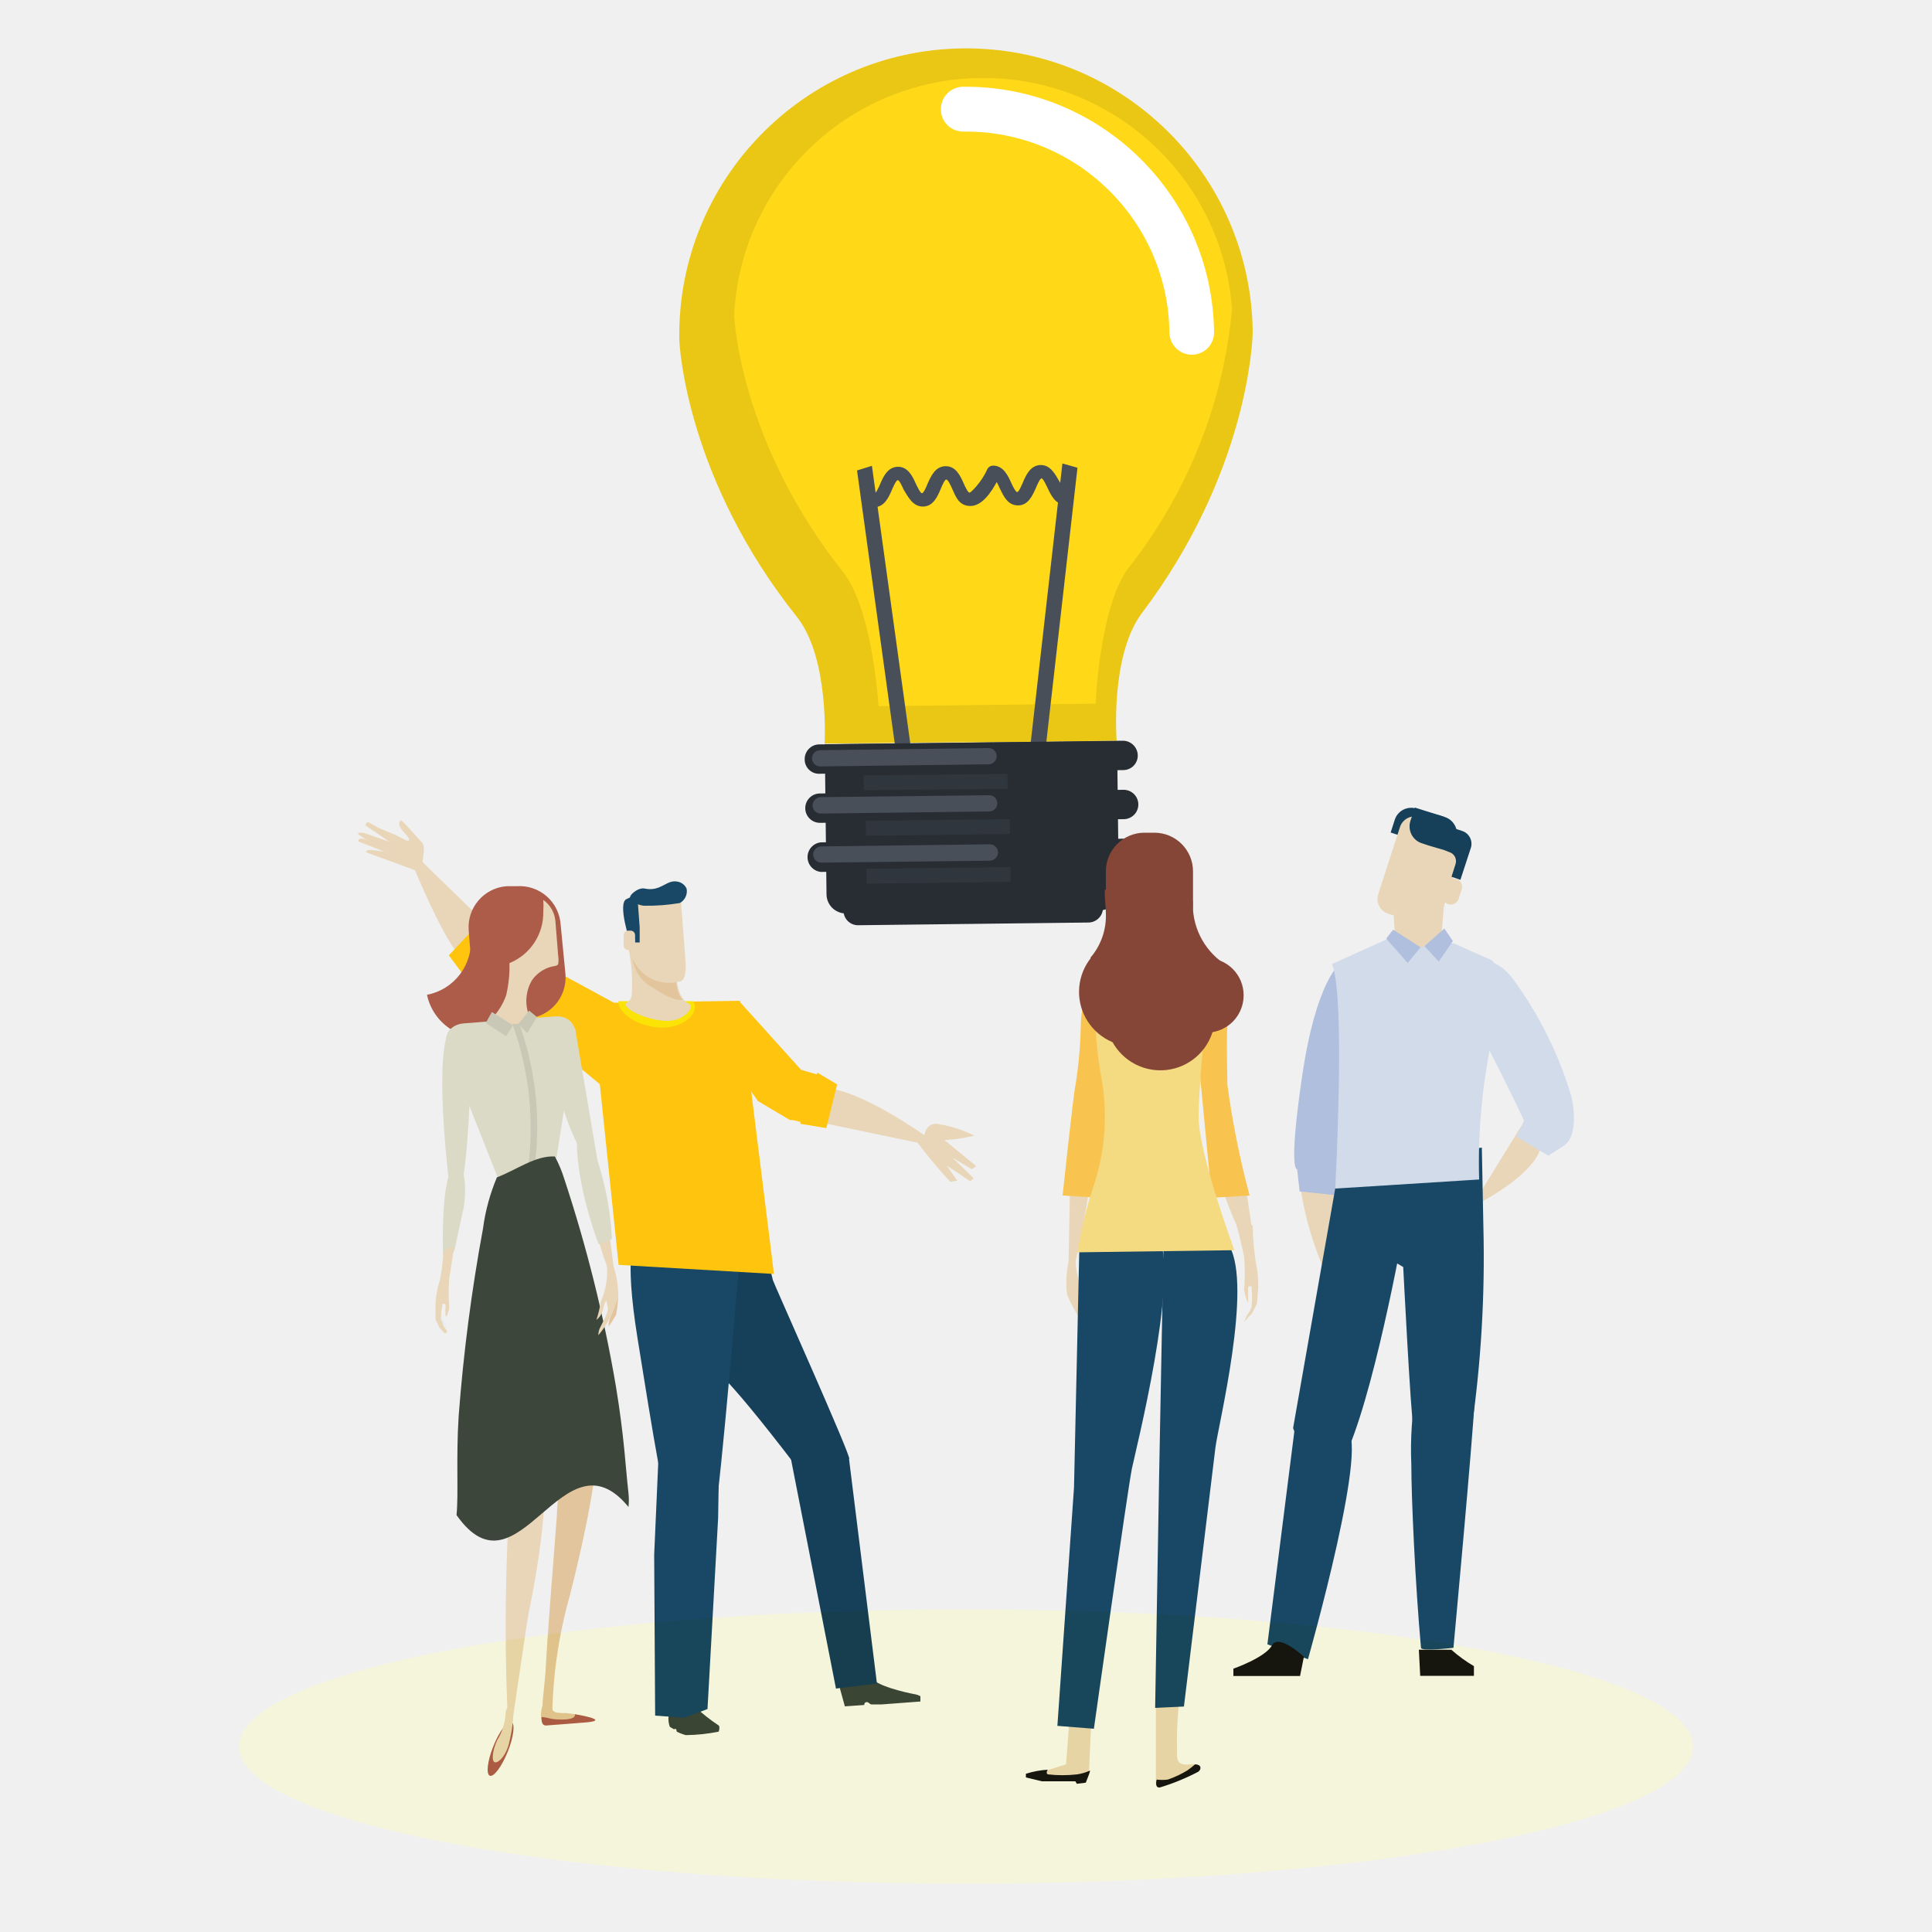
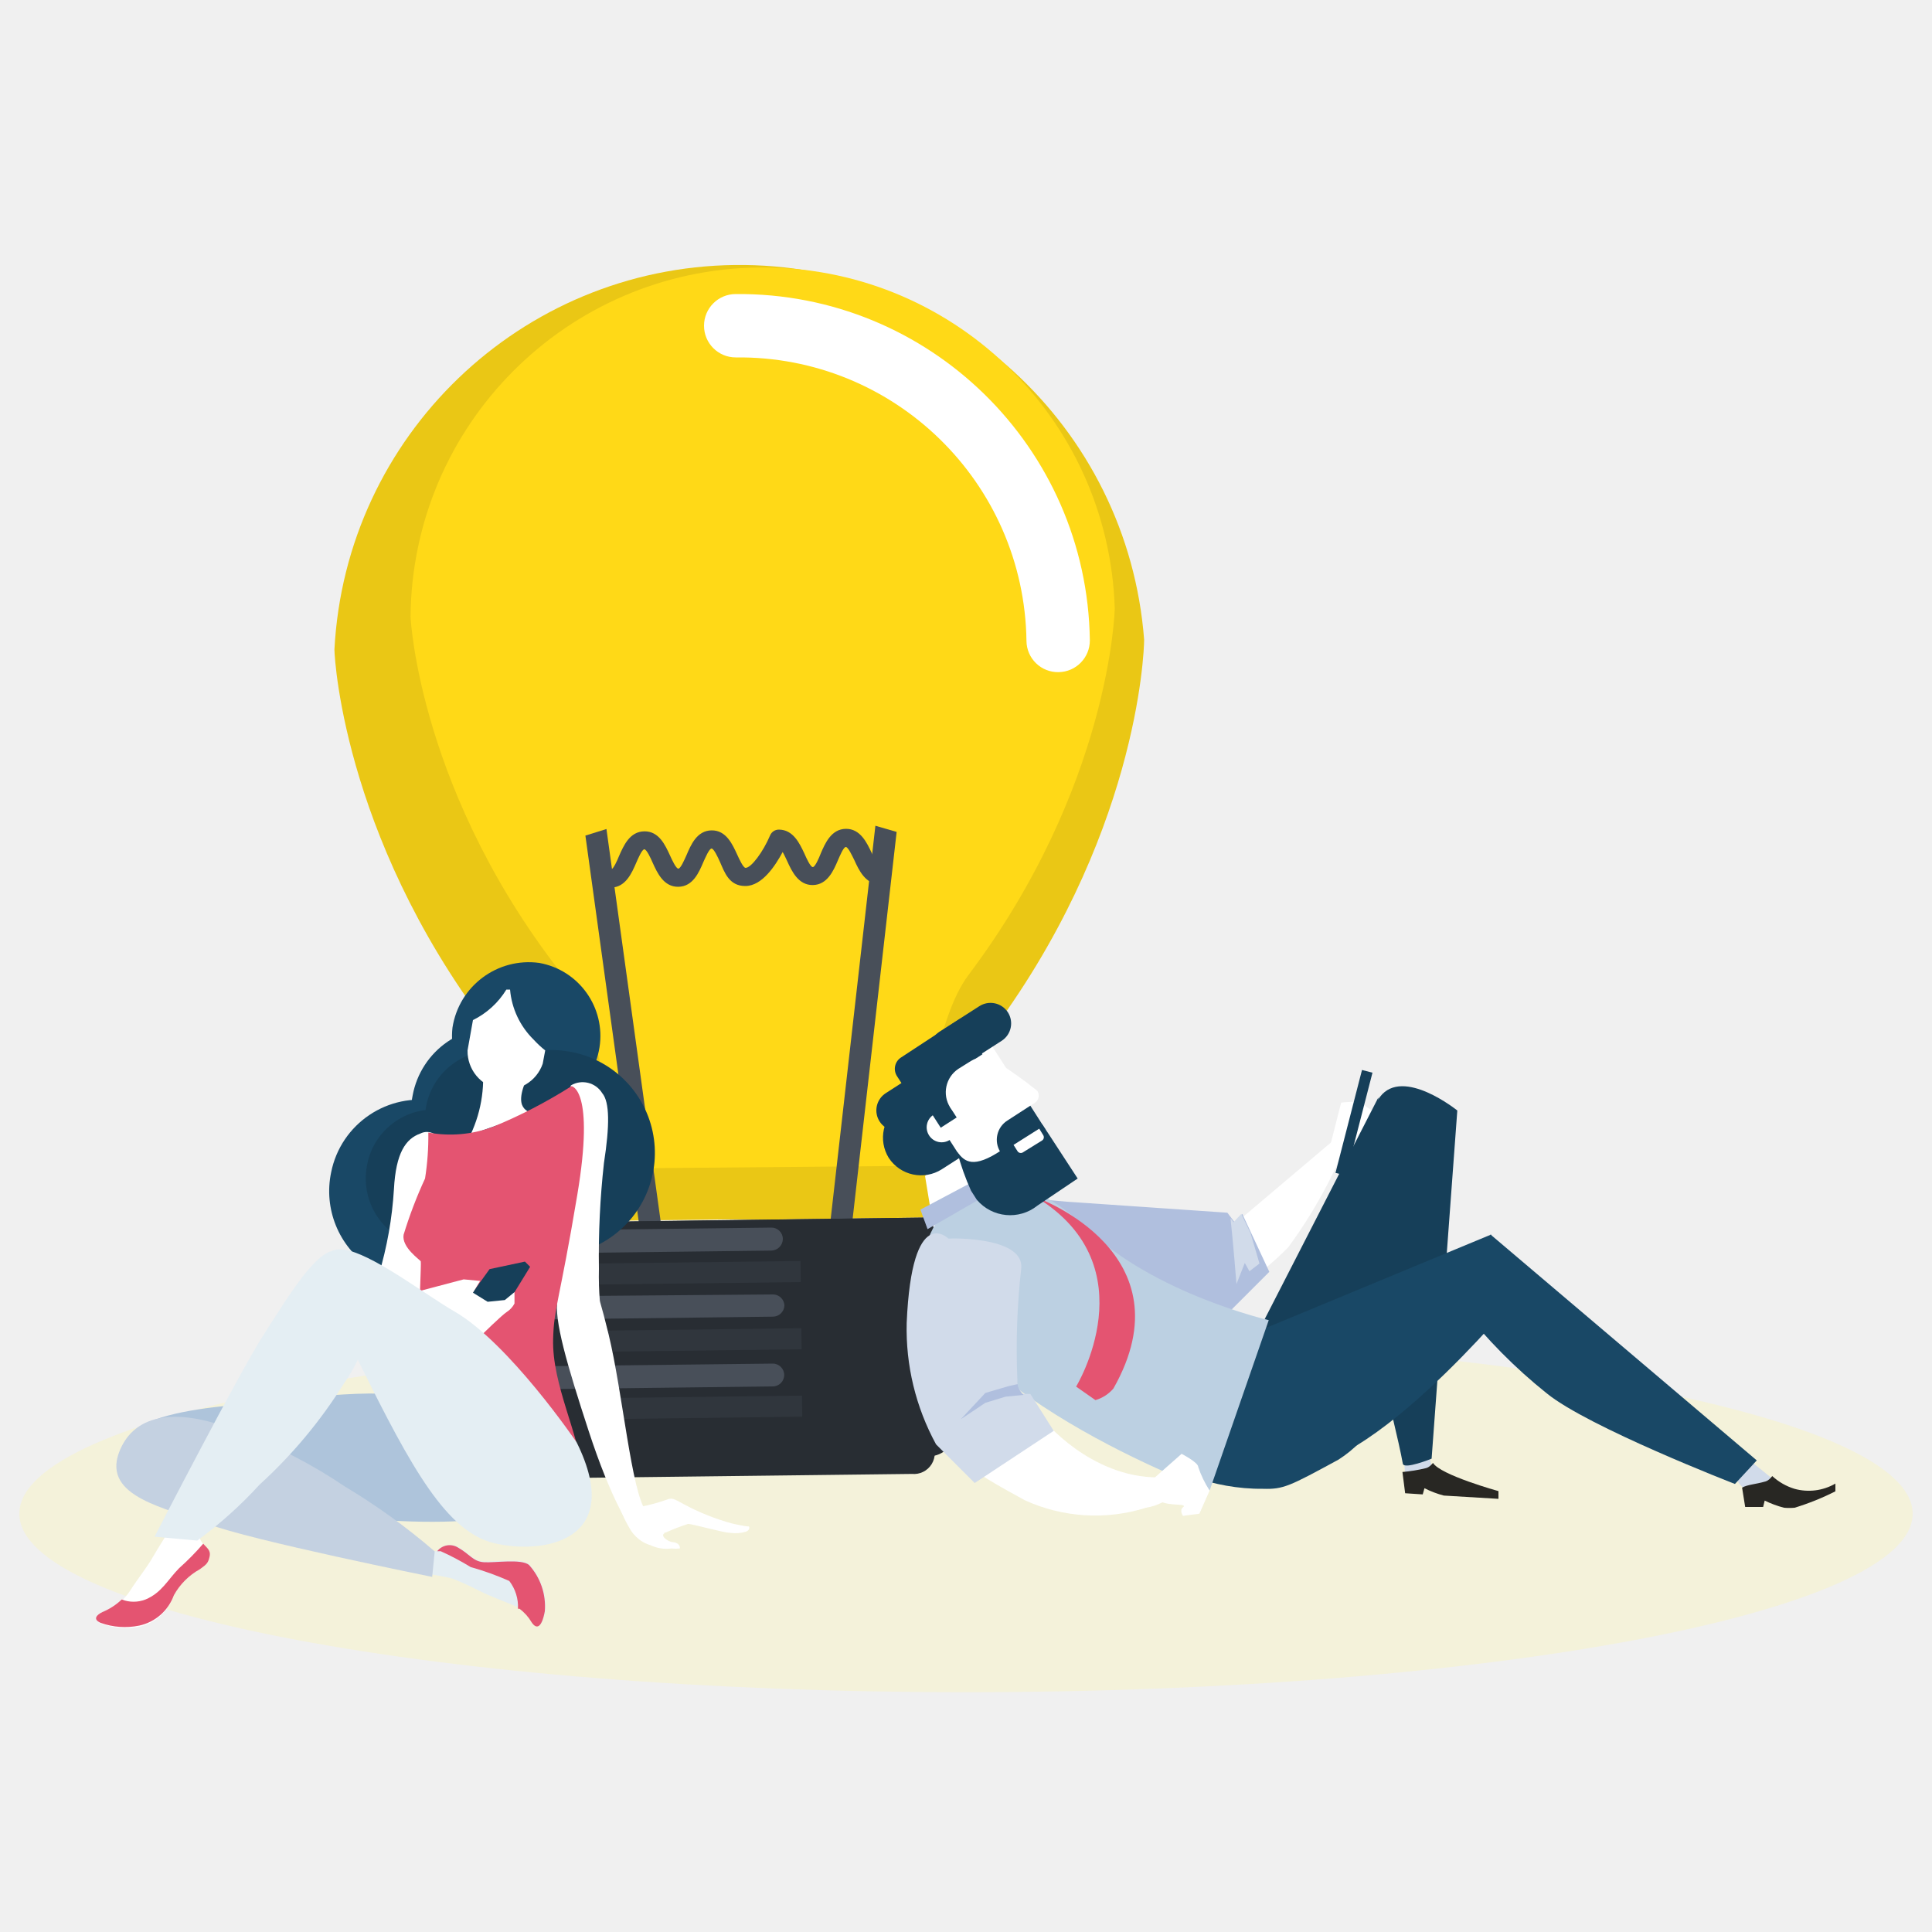
<svg xmlns="http://www.w3.org/2000/svg" viewBox="0 0 100 100">
  <g style="isolation:isolate">
-     <rect width="100" height="100" style="fill:none" />
-     <path d="M44.41,47.89l11.92-.14a.76.76,0,1,0,0-1.52l-11.92.14a.77.77,0,0,0-.75.77.75.75,0,0,0,.77.75Z" style="fill:#282d33" />
-     <path d="M35.16,17.53a14.84,14.84,0,1,1,29.68-.37c0,.49-.26,7.35-5.77,14.62-1.61,2.2-1.28,6.56-1.27,6.56l-6.49.08-2.11,0-6.52.07s.26-4.37-1.4-6.52C35.59,24.86,35.16,18,35.16,17.53Z" style="fill:#eac715" />
-     <path d="M45.47,36.55c-.12-1.86-.62-5.38-1.8-6.9C38.27,22.86,38,16.39,38,16.32A12.91,12.91,0,0,1,63.77,16a25.39,25.39,0,0,1-5.38,13.42c-1.16,1.57-1.59,5.1-1.68,7Z" style="fill:#ffd917" />
-     <path d="M61.7,18.36a1.16,1.16,0,0,1-1.17-1.15A10.54,10.54,0,0,0,49.87,6.81,1.15,1.15,0,0,1,48.7,5.67a1.16,1.16,0,0,1,1.14-1.18,12.87,12.87,0,0,1,13,12.7A1.15,1.15,0,0,1,61.7,18.36Z" style="fill:#fff" />
-     <polygon points="46.47 39.63 44.36 24.35 45.13 24.11 47.24 39.38 46.47 39.63" style="fill:#484f59" />
-     <polygon points="54.03 39.53 55.77 24.21 54.99 23.99 53.25 39.31 54.03 39.53" style="fill:#484f59" />
-     <path d="M55.16,26.13c-.53,0-.77-.51-.94-.88-.08-.16-.23-.49-.31-.49s-.23.34-.29.49c-.17.38-.39.91-.93.91s-.76-.51-.94-.88a3.29,3.29,0,0,0-.16-.33c-.27.5-.75,1.24-1.36,1.24s-.77-.51-.94-.88c-.07-.16-.22-.49-.31-.49s-.22.33-.29.49c-.16.38-.39.91-.92.91s-.77-.51-1-.88c-.07-.16-.22-.49-.3-.49s-.23.33-.3.49c-.16.38-.39.91-.92.91v-.69c.08,0,.23-.33.3-.49.16-.38.39-.9.92-.91s.77.51.94.89c.08.16.23.48.31.48s.23-.33.29-.49c.17-.38.39-.9.93-.91s.77.51.94.89c.07.16.22.48.3.48s.64-.57.91-1.19a.34.34,0,0,1,.31-.21c.53,0,.77.51.94.89.07.16.23.48.31.48s.22-.33.29-.49c.16-.38.39-.9.92-.91s.77.51,1,.89c.07.16.22.48.3.48Z" style="fill:#484f59" />
-     <path d="M57.82,38.36l.09,7.76a1,1,0,0,1-.95,1l-13.18.16a1,1,0,0,1-1-1l-.09-7.76Z" style="fill:#282d33" />
-     <path d="M58.14,39.86l-15.73.19a.74.74,0,0,1-.76-.75.76.76,0,0,1,.74-.77l15.73-.19a.77.77,0,0,1,.77.75A.75.75,0,0,1,58.14,39.86Z" style="fill:#282d33" />
-     <path d="M51.18,39.56l-8.72.11a.42.42,0,0,1-.43-.42.42.42,0,0,1,.42-.42l8.72-.11a.42.42,0,1,1,0,.84Z" style="fill:#484f59" />
-     <path d="M58.17,42.4l-15.73.19a.76.76,0,0,1,0-1.52l15.72-.19a.76.76,0,1,1,0,1.52Z" style="fill:#282d33" />
-     <path d="M58.2,44.94l-15.72.19a.77.77,0,0,1,0-1.53l15.72-.19a.77.77,0,0,1,.77.76A.76.76,0,0,1,58.2,44.94Z" style="fill:#282d33" />
-     <path d="M51.21,42l-8.72.11a.42.42,0,0,1-.43-.42.43.43,0,0,1,.42-.43l8.72-.1a.42.42,0,1,1,0,.84Z" style="fill:#484f59" />
-     <path d="M51.24,44.55l-8.72.1a.42.42,0,0,1-.43-.41.42.42,0,0,1,.42-.43l8.72-.11a.43.43,0,0,1,.43.42A.44.44,0,0,1,51.24,44.55Z" style="fill:#484f59" />
-     <rect x="44.79" y="39.98" width="7.45" height="0.77" transform="matrix(1, -0.01, 0.01, 1, -0.49, 0.6)" style="fill:#30363d" />
-     <rect x="44.82" y="42.45" width="7.45" height="0.77" transform="translate(-0.52 0.59) rotate(-0.7)" style="fill:#30363d" />
-     <rect x="44.85" y="44.92" width="7.45" height="0.77" transform="translate(-0.55 0.6) rotate(-0.7)" style="fill:#30363d" />
-     <path d="M37.2,89.31c.08.08,0,.32,0,.32a9.09,9.09,0,0,1-1.7.18,2.42,2.42,0,0,1-.47-.18S35,89.52,35,89.5s-.08,0-.13,0l-.2-.12a1.23,1.23,0,0,1,0-.83s1.07-.45,1.29-.22A9.19,9.19,0,0,0,37.2,89.31Z" style="fill:#3c463b" />
-     <path d="M43.47,87.38l.26.94,1-.07s0-.14.12-.15.17.13.27.12l.52,0,2-.15s0-.21,0-.27a.78.78,0,0,0-.31-.11c-.51-.1-2-.43-2.28-.9S43.47,87.38,43.47,87.38Z" style="fill:#3c463b" />
-     <path d="M42,58l6.75,1.41s-4.05-3.11-6.26-3.12S42,58,42,58Z" style="fill:#e9d6b8" />
-     <path d="M47.84,58.86s0-.65.59-.7a6.53,6.53,0,0,1,2,.62s-.31.08-.75.15-1,.09-1,.09Z" style="fill:#e9d6b8" />
-     <path d="M47.31,58.9a24.52,24.52,0,0,0,1.88,2.27l.36-.06L49,60.33l1.22.81.18-.15L49.3,59.92l1,.6.23-.16-1.86-1.53Z" style="fill:#e9d6b8" />
-     <polygon points="38.27 51.83 41.46 55.37 42.27 55.61 42.31 55.52 43.33 56.13 42.77 58.39 41.43 58.17 41.43 58.07 41.07 57.98 40.88 57.97 39.23 56.99 38.31 55.68 38.27 51.83" style="fill:#ffc40e" />
-     <path d="M36.8,70.79s.29-.3,4.5,5.22c2.25,2.95,2.45-.56,2.65-.5S40,66.32,40,66.25s-.55-2.06-.55-2.06l-2.36,0Z" style="fill:#163f59" />
-     <path d="M38.38,63.94S37.27,77.49,37,78.28s-1.37,2.27-1.91,1.54S33.72,73.75,33,69.28s-.14-5.08-.14-5.08Z" style="fill:#194866" />
-     <polygon points="30.61 51.92 38.3 51.8 40.06 65.94 32.02 65.47 30.61 51.92" style="fill:#ffc40e" />
-     <path d="M25.51,48.16l-4.57-4.44s1.93,5,3.07,6S25.51,48.16,25.51,48.16Z" style="fill:#e9d6b8" />
-     <polygon points="32.38 52.23 28.37 50.05 26.58 48.05 25.35 47.19 23.23 49.45 24.34 50.93 24.76 50.52 25.32 49.96 24.73 50.95 26.01 52.51 27.26 52.98 31.51 56.5 32.38 52.23" style="fill:#ffc40e" />
-     <path d="M21.81,44.87s.24-1,.06-1.22-.9-1-.9-1l-.2-.19s-.33.11.16.64.1.4.1.4l-.62-.31-.8-.33-.34-.19s-.18-.12-.25-.11-.11.16-.11.16l1.25.85-1.36-.47s-.19,0-.24,0,0,.1,0,.1l1.41.89L19.25,44s-.18,0-.23,0l-.08.11,2.72,1Z" style="fill:#e9d6b8" />
-     <polygon points="37.17 78.58 36.62 88.46 35.42 88.91 33.91 88.8 33.86 80.48 34.09 75.27 37.25 73.71 37.17 78.58" style="fill:#194866" />
-     <polygon points="43.94 75.47 45.39 87.14 43.27 87.4 40.94 75.52 43.94 75.47" style="fill:#163f59" />
-     <path d="M20,43.75l-1-.28a.72.72,0,0,0-.34-.06.12.12,0,0,0-.12.14l1.43.56Z" style="fill:#e9d6b8" />
-     <path d="M33.87,53.16c1.06.16,2-.36,2.09-.95a.59.59,0,0,0-.07-.39l-3.88,0C32,52.43,32.84,53,33.87,53.16Z" style="fill:#fbe305" />
-     <path d="M35,49.86s-.13,1.72.63,2.07c.37.17-.18.8-.82.89-.87.13-2.32-.43-2.42-.81,0-.18.16-.08.3-.42A8.72,8.72,0,0,0,32.51,49C32.48,48.74,34.88,49.11,35,49.86Z" style="fill:#e9d6b8" />
-     <path d="M35.32,51.74c-.46-.49-.37-1.88-.37-1.88-.06-.62-1.72-1-2.26-1,0,.4.06.79.11,1.05a2,2,0,0,0,1.08,1.26C34.22,51.43,35,51.85,35.32,51.74Z" style="fill:#e2c59c" />
-     <path d="M35.23,46.44l.26,3.4s.06.8-.23.94a2.08,2.08,0,0,1-1.5-.1,2,2,0,0,1-1.08-1.26c-.13-.73-.19-2.47-.19-2.47s.21-.6,1.31-.34S35.23,46.44,35.23,46.44Z" style="fill:#e9d6b8" />
-     <path d="M35.05,45.63a.63.63,0,0,1,.49.37.7.7,0,0,1-.35.74,10,10,0,0,1-1.86.14,1.08,1.08,0,0,1-.71-.36c-.11-.17.41-.6.74-.53C34.21,46.17,34.49,45.52,35.05,45.63Z" style="fill:#194866" />
-     <path d="M33,46.51,33.11,48l0,.78h-.18l-.31,0s-.67-2-.2-2.24S33,46.4,33,46.51Z" style="fill:#194866" />
-     <path d="M32.88,48.92a.24.24,0,0,1-.22.25h-.13a.23.23,0,0,1-.25-.21l0-.54a.23.23,0,0,1,.21-.25h.14a.23.23,0,0,1,.24.21Z" style="fill:#e9d6b8" />
-     <path d="M22.81,67.1l-.23.06v.07l.05.77.2.42.26.29s.06,0,.07,0-.06-.14-.06-.14a.9.9,0,0,1-.13-.19.77.77,0,0,1-.07-.2L22.84,68a3.27,3.27,0,0,1,.05-.57Z" style="fill:#e4eef3" />
-     <path d="M30.6,73.4c-.22-.11-.86.72-1.1,1.43a12.17,12.17,0,0,0-.68,3.67c-.18,2.38-.49,6.18-.57,7.79-.07,1.46-.51,3.2.33,2.9a24.3,24.3,0,0,1,.92-6.63C30.89,77.08,31.26,73.74,30.6,73.4Z" style="fill:#e2c59c" />
-     <path d="M26.58,75q.08-.58.15-1.14c.23-.56.44-.86.62-.83.69.11,1.54,3.11,0,10.53-.08.37-1,6.8-1,6.65A103.55,103.55,0,0,1,26.58,75Z" style="fill:#e9d6b8" />
-     <path d="M26.28,90.67c-.31.77-.73,1.33-.93,1.24s-.12-.77.19-1.54.73-1.32.93-1.24S26.59,89.9,26.28,90.67Z" style="fill:#ad5c49" />
-     <path d="M26.35,90.22c-.14.6-.5,1-.71,1s-.17-.58.09-1.14a2.94,2.94,0,0,0,.44-1.39C26.16,88.19,26.89,88,26.35,90.22Z" style="fill:#e9d6b8" />
-     <path d="M29.27,50.44a2.13,2.13,0,0,1-2,2.28l-.61-1c-1.17.09-2.25-1.6-2.34-2.77l-.06-.79a2.13,2.13,0,0,1,1.95-2.29l.53,0a2.13,2.13,0,0,1,2.28,2Z" style="fill:#ad5c49" />
-     <path d="M24.64,48.14l-.34,0c0,.14.05.28.07.42a2.8,2.8,0,0,1-2.27,2.93,2.82,2.82,0,1,0,2.54-3.4Z" style="fill:#ad5c49" />
-     <path d="M28.12,46.58a4,4,0,0,1,0,.6,2.81,2.81,0,0,1-1.75,2.67,6.47,6.47,0,0,1-.17,1.66,3.31,3.31,0,0,1-.71,1.17c-.08,1,3.26,2.11,3.17,2a9.49,9.49,0,0,1-1.31-2.21,2.1,2.1,0,0,1,.19-1.74A1.75,1.75,0,0,1,28.72,50a.26.26,0,0,0,.17-.09,1.38,1.38,0,0,0,0-.45l-.14-1.75A1.5,1.5,0,0,0,28.12,46.58Z" style="fill:#e9d6b8" />
-     <path d="M28.7,60.57c-.29.91-2.46,1.35-2.89.5l-2.55-6.44c-.43-.85-.09-1.59.74-1.66l1.81-.14.84.35.67-.47,1.4-.1c.84-.07,1.28.62,1,1.52Z" style="fill:#dbdac6" />
-     <path d="M26.43,63c-.6,0-.58.29-.92,1.18a12.72,12.72,0,0,0-.36,6.87A20.77,20.77,0,0,0,28,78.34a20.32,20.32,0,0,0,.65-5.21C28.83,67.07,28.28,63.16,26.43,63Z" style="fill:#e9d6b8" />
-     <path d="M23.67,60.14s-.47,0-.67,2a23.87,23.87,0,0,0-.07,2.67c0,1.13.59-.09.59-.09L24,62.5S24.3,60.73,23.67,60.14Z" style="fill:#dbdac6" />
-     <path d="M23.18,53.46c-.72,1.85.13,8.31.13,8.31s.8,2.37,1.06-6.45C24.44,52.79,23.35,53,23.18,53.46Z" style="fill:#dbdac6" />
-     <path d="M29.77,53.24,31,60.5S29.75,60.42,28.5,55C28,52.71,29.32,53,29.77,53.24Z" style="fill:#dbdac6" />
-     <path d="M23,69l-.26-.29-.2-.42,0-.77a5,5,0,0,1,.18-1.11c.13-.3.22-1.52.27-1.67s.5-.17.5-.17-.15,1.11-.24,1.62a10.69,10.69,0,0,0,0,1.47c0,.15-.07.29-.1.4s-.09.12-.09,0a3.75,3.75,0,0,1,0-.48c0-.15-.15-.09-.15-.09a3.87,3.87,0,0,0-.09.77l.06.15a1.5,1.5,0,0,0,.07.2.9.9,0,0,0,.13.19s.07.09.06.14S23.07,69,23,69Z" style="fill:#e9d6b8" />
-     <polygon points="26.56 53.07 26.19 53.63 25.14 52.95 25.46 52.38 26.56 53.07" style="fill:#c9c8b6" />
-     <polygon points="27.39 52.31 26.83 53 27.29 53.48 27.79 52.64 27.39 52.31" style="fill:#c9c8b6" />
-     <path d="M27.27,60.88l.35-.13A15.73,15.73,0,0,0,26.88,53c-.12,0-.25,0-.36,0A15.77,15.77,0,0,1,27.27,60.88Z" style="fill:#c9c8b6" />
-     <path d="M32.53,78a3.32,3.32,0,0,0,0-.71c-.16-1.41-.21-2.85-.65-5.53A73.28,73.28,0,0,0,29.2,61a6.21,6.21,0,0,0-.48-1.14c-1-.06-2,.7-3,1.08A10.29,10.29,0,0,0,25,63.59a90.78,90.78,0,0,0-1.26,9.71c-.14,2.2,0,4-.11,5.12C26.85,83,29.13,73.85,32.53,78Z" style="fill:#3c463b" />
-     <path d="M32,67.05a7.06,7.06,0,0,1-.11,1c-.05.11-.39.62-.39.62a1.22,1.22,0,0,1,.11-.54A8.57,8.57,0,0,0,32,67.05Z" style="fill:#e2c59c" />
-     <path d="M30.13,59s-.43.1.07,2.42A47.73,47.73,0,0,0,31.94,67l-.69-5.44S30.9,59.51,30.13,59Z" style="fill:#e9d6b8" />
-     <path d="M31.39,65.23a4,4,0,0,1-.29,2.14,6.51,6.51,0,0,1-.23.95c.39-.32.34-.68.44-.89s.05-.14.15.25c.05.22-.23.68-.38,1a.86.86,0,0,0-.11.43,4.4,4.4,0,0,0,.53-.77A5.12,5.12,0,0,0,32,67.1a4.84,4.84,0,0,0-.23-1.51C31.58,65,31.25,64.43,31.39,65.23Z" style="fill:#e9d6b8" />
-     <path d="M31.67,64.12a15.23,15.23,0,0,0-1-4.76c-.18-.56-.37-1.09-.58-1.59-.45.85-.24,3.18.6,5.78.09.29.19.57.29.85C31.2,64.32,31.5,64.22,31.67,64.12Z" style="fill:#dbdac6" />
-     <path d="M30.06,88.8a3.92,3.92,0,0,0-.75-.13c-.32,0-.56,0-.68-.12s-.14-.67-.23-.64c-.44.14-.51,1.2-.24,1.31A7.94,7.94,0,0,0,30,89C30.13,89,30.1,88.77,30.06,88.8Z" style="fill:#e2c59c" />
-     <path d="M29.75,88.73c.11.35-1,.29-1.27.22a2.72,2.72,0,0,0-.45-.08h0v0c0,.2,0,.46.26.44l1.94-.15C31.78,89.05,29.74,88.72,29.75,88.73Z" style="fill:#ad5c49" />
-     <path d="M69.33,61.29l-.4,5.26a16.62,16.62,0,0,1-1.57-4.79C67.2,59.78,69.37,61.21,69.33,61.29Z" style="fill:#e9d6b8" />
-     <path d="M72.2,48.33c0,.6.37,1.12.71,1.15h1c.34,0,.66-.55.71-1.15l.24-3a2.83,2.83,0,0,0-.7-2.13,1.25,1.25,0,0,0-1.47,0,2.83,2.83,0,0,0-.7,2.13Z" style="fill:#e9d6b8" />
-     <path d="M78.73,58.3l-2.58,4.19s3.84-1.84,3.64-3.56S78.73,58.3,78.73,58.3Z" style="fill:#e9d6b8" />
-     <path d="M69.4,49.84s-1.26.82-2,5.85-.26,4.83-.26,4.83l.13,1.15,1.85.19,1.06-4.33Z" style="fill:#b0bfde" />
-     <path d="M76.29,86.24v.5H73.51l-.07-1.35,1.68,0A7.53,7.53,0,0,0,76.29,86.24Z" style="fill:#161711" />
-     <path d="M72.76,63.06s-1.44,8.24-2.94,11.86c-1.34,3.21-2.89-1-2.89-1l2.43-13.82,4-.31S73.64,59.92,72.76,63.06Z" style="fill:#194866" />
-     <path d="M72.42,59.85l-.49,5.32.7.41s.4,7.89.53,8.29c.75,2.29,2.69.92,3,.15a62.68,62.68,0,0,0,.62-10.51l-.08-4.11Z" style="fill:#194866" />
-     <path d="M73.33,71.75a18.27,18.27,0,0,0-.28,4.07c0,1.68.2,6.15.5,9.47,0,.2,1.68,0,1.68,0s1-10.79,1.1-12.87A1.76,1.76,0,0,0,73.33,71.75Z" style="fill:#194866" />
-     <path d="M68.94,49.9l2.92-1.32,1.5.45,1.87-.21,2,.89s.93.89.06,3.75a30.68,30.68,0,0,0-.73,7.59l-7.45.47S69.66,51.49,68.94,49.9Z" style="fill:#d1dbea" />
-     <path d="M76,49.84s1.13-.64,2.26.76a19.86,19.86,0,0,1,3,5.91c.2.58.46,2.29-.33,2.8l-.79.51-1.66-1,.26-.5.14-.32s-.93-2-1.92-3.88A10.32,10.32,0,0,1,76,49.84Z" style="fill:#d1dbea" />
-     <polygon points="73.73 48.97 74.47 49.77 75.2 48.71 74.76 48.06 73.73 48.97" style="fill:#b0bfde" />
-     <polygon points="72.11 48.12 73.53 49.03 72.86 49.84 71.75 48.58 72.11 48.12" style="fill:#b0bfde" />
-     <path d="M67.6,73.77a8.64,8.64,0,0,0,2,.2c1.47.06-1.9,11.91-1.9,11.91l-2.1-.77,1.51-11.93Z" style="fill:#194866" />
-     <path d="M67.49,85.75l-.2,1H63.84v-.38s1.66-.58,2-1.21S67.49,85.75,67.49,85.75Z" style="fill:#161711" />
-     <path d="M74.52,42.93l.22-.65-.27-.09L73.75,42l-.42-.14a.89.89,0,0,0-1.14.58l-.21.65.27.09.71.23.43.14A.9.9,0,0,0,74.52,42.93Z" style="fill:#163f59" />
-     <rect x="70.9" y="43.36" width="5.25" height="3.43" rx="0.8" ry="0.8" transform="translate(7.99 101.13) rotate(-72.05)" style="fill:#e9d6b8" />
-     <path d="M74.79,42.29a.91.91,0,0,1,.59.62l.3.1a.7.7,0,0,1,.45.88l-.54,1.65-.46-.16.21-.66A.49.49,0,0,0,75,44.1L74.75,44,74,43.78l-.43-.14A.92.92,0,0,1,73,42.5l.23-.7Z" style="fill:#163f59" />
-     <path d="M74.84,45.76a.43.43,0,0,1,.54-.27h0a.43.43,0,0,1,.28.54l-.16.49a.43.43,0,0,1-.54.28h0a.44.44,0,0,1-.3-.37" style="fill:#e9d6b8" />
-     <path d="M56.29,58.09s.47.07.21,2.6a51.81,51.81,0,0,1-1.22,6.21L55.39,61S55.53,58.74,56.29,58.09Z" style="fill:#e9d6b8" />
-     <path d="M55.66,64.92a4.46,4.46,0,0,0,.55,2.26,9,9,0,0,0,.36,1c-.45-.31-.44-.7-.58-.9s-.06-.15-.12.27c0,.25.32.71.52,1a1.16,1.16,0,0,1,.17.45,4.9,4.9,0,0,1-.67-.76A6.74,6.74,0,0,1,55.23,67a5.07,5.07,0,0,1,.07-1.65C55.43,64.7,55.72,64.05,55.66,64.92Z" style="fill:#e9d6b8" />
-     <polygon points="56.51 88.52 56.36 91.84 54.27 92.01 53.34 91.9 55.18 91.32 55.39 88.55 56.51 88.52" style="fill:#e9d6b8" />
-     <path d="M56.2,92.27l-.46.06-.08-.13-1.73,0L53.1,92s0-.15,0-.19a4.58,4.58,0,0,1,1.13-.21s-.12.17,0,.24a6.61,6.61,0,0,0,1.53,0c.49-.08.65-.22.66-.18S56.2,92.27,56.2,92.27Z" style="fill:#161711" />
-     <path d="M55.87,64.41,55.59,77l-.86,12.33,1.89.15S58.38,77,58.59,76,61,66.26,60,64.06,55.87,64.41,55.87,64.41Z" style="fill:#194866" />
-     <path d="M63.25,57.42c1,1.27,1.58,6.49,1.58,6.49s-.34,2-2.28-4.71C62,57.19,63,57.11,63.25,57.42Z" style="fill:#e9d6b8" />
-     <path d="M64.39,68.43l.44-.49.23-.47.07-.87A5.72,5.72,0,0,0,65,65.34a13.87,13.87,0,0,1-.16-1.88c-.06-.16-.92-.37-.92-.37s.38,1.42.48,2a11.37,11.37,0,0,1,0,1.67,2.39,2.39,0,0,0,.2.69s0-.61,0-.77.18-.09.18-.09a5.67,5.67,0,0,1,0,1.07,1.52,1.52,0,0,1-.23.4Z" style="fill:#e9d6b8" />
-     <path d="M57.63,54.49,57,61.58V62l-2-.12s.58-5.46.67-5.73a22.27,22.27,0,0,0,.27-3c0-.41.06-2.47,1.41-2.26S57.63,54.49,57.63,54.49Z" style="fill:#f8c44f" />
-     <path d="M62,54.49l.68,7.09V62l2-.12a45.72,45.72,0,0,1-1.15-5.73c0-.28-.06-2.56,0-3a2.28,2.28,0,0,0-1.17-2.26C61.19,50.21,62,54.49,62,54.49Z" style="fill:#f8c44f" />
-     <path d="M59.83,88.14l0,4.26,1.76-.61s.75-.54.11-.47c-.95.1-.75-.3-.78-1.06s.11-2.24.11-2.24Z" style="fill:#e9d6b8" />
-     <path d="M61.86,91.32a4.16,4.16,0,0,1-.41.32,5.28,5.28,0,0,1-1,.47,2.16,2.16,0,0,1-.58,0s-.13.44.16.41a11.27,11.27,0,0,0,2-.82C62.18,91.58,62.21,91.34,61.86,91.32Z" style="fill:#161711" />
-     <path d="M60.22,64.65,60,76.18,59.79,88.4l1.49-.07s1.5-12.31,1.63-13.4,1.93-8.32.72-10.44S60.22,64.65,60.22,64.65Z" style="fill:#194866" />
-     <path d="M59.93,50.36a16.51,16.51,0,0,0-2.86.39c-.55.24-.44,2.94-.08,4.94a11.25,11.25,0,0,1-.32,5.49,22.35,22.35,0,0,0-.9,3.64l8.12-.11s-1.85-5-1.85-6.9.51-6.31.47-6.75S60.44,50.36,59.93,50.36Z" style="fill:#f4da80" />
-     <path d="M61.75,46.86a2,2,0,0,1-2,2l-.51-1a2,2,0,0,1-2-2v-.76a2,2,0,0,1,2-2h.51a2,2,0,0,1,2,2Z" style="fill:#854638" />
-     <path d="M61.49,51.28a2.82,2.82,0,1,1-2.82-2.76A2.79,2.79,0,0,1,61.49,51.28Z" style="fill:#854638" />
-     <path d="M62.89,52.5a2.83,2.83,0,1,1-2.83-2.76A2.8,2.8,0,0,1,62.89,52.5Z" style="fill:#854638" />
-     <path d="M58.56,45.63a2.39,2.39,0,0,0-1.38.44c0,.63.06.79.06,1.21a3.32,3.32,0,0,1-.8,2.29c.5.78,1.11,1.58,2.12,1.58a2.76,2.76,0,1,0,0-5.52Z" style="fill:#854638" />
-     <path d="M61.74,46.81c0-.06,0-.12,0-.18a2.82,2.82,0,0,0-.92-.15A2.76,2.76,0,1,0,63.55,50,3.69,3.69,0,0,1,61.74,46.81Z" style="fill:#854638" />
-     <path d="M64.37,51.51a1.93,1.93,0,1,1-1.93-1.92A1.92,1.92,0,0,1,64.37,51.51Z" style="fill:#854638" />
-     <ellipse cx="50" cy="90.4" rx="37.63" ry="7.1" style="fill:#fafac8;opacity:0.5;mix-blend-mode:multiply" />
+     <path fill="none" d="M0 0h100v100H0z" />
+     <path d="M1 78.35c0 5.1 21.94 9.24 49 9.24s49-4.14 49-9.24-21.94-9.25-49-9.25-49 4.14-49 9.25z" style="mix-blend-mode:multiply" fill="#fff799" opacity=".25" />
+     <path d="M30.38 76.49l16.82-.2a1.08 1.08 0 1 0 0-2.15l-16.83.2a1.07 1.07 0 0 0-1.06 1.09 1.06 1.06 0 0 0 1.09 1.06z" fill="#282d33" />
+     <path d="M17.31 33.62a21 21 0 0 1 41.91-.51c0 .68-.37 10.37-8.15 20.64-2.27 3.1-1.81 9.25-1.8 9.25l-9.16.12h-3l-9.2.11s.36-6.17-2-9.21c-7.98-10.02-8.59-19.72-8.6-20.4z" fill="#eac715" />
+     <path d="M31.87 60.48c-.17-2.64-.88-7.59-2.54-9.75-7.63-9.58-8.08-18.73-8.08-18.81a18.23 18.23 0 0 1 36.45-.43c0 .08-.23 9.23-7.59 19-1.64 2.22-2.24 7.21-2.37 9.85z" fill="#ffd917" />
+     <path d="M54.79 34.79a1.63 1.63 0 0 1-1.66-1.61A14.88 14.88 0 0 0 38.08 18.5a1.64 1.64 0 1 1 0-3.28 18.17 18.17 0 0 1 18.33 17.92 1.64 1.64 0 0 1-1.62 1.65z" fill="#fff" />
+     <path fill="#484f59" d="M33.28 64.82L30.3 43.25l1.09-.34 2.98 21.57-1.09.34zM43.95 64.69l2.46-21.63-1.1-.32-2.46 21.64 1.1.31z" />
+     <path d="M45.55 45.77c-.75 0-1.09-.72-1.33-1.25-.11-.22-.32-.68-.44-.68s-.31.46-.41.69c-.23.54-.55 1.27-1.3 1.28s-1.09-.72-1.33-1.25c-.06-.12-.14-.31-.23-.46-.38.71-1.06 1.75-1.92 1.76s-1.09-.72-1.33-1.26c-.1-.22-.31-.68-.43-.68s-.32.47-.42.69c-.23.54-.54 1.28-1.3 1.29s-1.09-.72-1.33-1.25c-.1-.23-.31-.69-.43-.69s-.32.47-.42.7c-.23.53-.55 1.27-1.3 1.28V45c.11 0 .32-.46.41-.69.24-.54.55-1.27 1.31-1.28s1.08.71 1.33 1.25c.1.22.31.68.43.68s.32-.47.42-.69c.23-.54.54-1.28 1.3-1.29s1.08.72 1.33 1.26c.1.22.31.68.43.68.29 0 .9-.81 1.27-1.68a.49.49 0 0 1 .45-.3c.75 0 1.08.72 1.33 1.25.1.23.31.69.43.69s.32-.47.41-.7c.23-.54.55-1.27 1.3-1.28s1.09.72 1.34 1.25c.1.22.31.68.43.68z" fill="#484f59" />
+     <path d="M49.3 63l.13 11a1.36 1.36 0 0 1-1.34 1.38l-18.6.23a1.37 1.37 0 0 1-1.38-1.35L28 63.29z" fill="#282d33" />
+     <path d="M49.75 65.15l-22.2.27a1.07 1.07 0 1 1 0-2.14L49.73 63a1.07 1.07 0 1 1 0 2.14z" fill="#282d33" />
+     <path d="M39.93 64.73l-12.31.15a.61.61 0 0 1-.61-.59.59.59 0 0 1 .59-.6l12.32-.15a.59.59 0 0 1 .6.59.61.61 0 0 1-.59.6z" fill="#484f59" />
+     <path d="M49.8 68.74L27.6 69a1.07 1.07 0 1 1 0-2.14l22.2-.27a1.08 1.08 0 0 1 0 2.15zM49.84 72.32l-22.2.27a1.07 1.07 0 0 1-1.08-1.06 1.06 1.06 0 0 1 1.05-1.09l22.2-.27a1.08 1.08 0 0 1 0 2.15z" fill="#282d33" />
+     <path d="M40 68.15l-12.31.15a.62.62 0 0 1-.61-.59.61.61 0 0 1 .59-.61L40 67a.59.59 0 0 1 .6.59.6.6 0 0 1-.6.56zM40 71.76l-12.32.15a.58.58 0 0 1-.6-.58.6.6 0 0 1 .59-.61L40 70.58a.59.59 0 1 1 0 1.18z" fill="#484f59" />
+     <path fill="#30363d" d="M30.916 65.397l10.519-.128.013 1.09-10.519.128zM30.958 68.877l10.52-.129.013 1.09-10.52.129zM30.991 72.366l10.52-.129.013 1.09-10.52.129z" />
+     <path d="M17.14 60.68A4.73 4.73 0 1 0 22.61 57a4.68 4.68 0 0 0-5.47 3.68z" fill="#194866" />
+     <path d="M21.36 56.69a4.38 4.38 0 1 0 5.06-3.45 4.32 4.32 0 0 0-5.06 3.45z" fill="#194866" />
+     <path d="M23.42 53.19a3.84 3.84 0 1 0 4.49-3.35 4 4 0 0 0-4.49 3.35z" fill="#194866" />
+     <path d="M23.36 58.63a5.32 5.32 0 1 0 6.16-4.19 5.28 5.28 0 0 0-6.16 4.19z" fill="#163f59" />
+     <path d="M19 60.29a3.56 3.56 0 1 0 4.12-2.8 3.52 3.52 0 0 0-4.12 2.8z" fill="#163f59" />
+     <path d="M22.06 57.25a3.56 3.56 0 1 0 4.12-2.8 3.52 3.52 0 0 0-4.12 2.8z" fill="#163f59" />
+     <path d="M26.21 51.22h.19a4.12 4.12 0 0 0 1.22 2.59 5.24 5.24 0 0 0 .6.56l-.13.69a2 2 0 0 1-3.89-.69l.28-1.57a4.21 4.21 0 0 0 1.73-1.58zM22.83 59.24a.74.74 0 0 0-1.07-.57c-.76.27-1.27 1-1.37 2.88A19.63 19.63 0 0 1 19.6 66c-.3 1.06 1.06 3.1 1.81 1.85a16.84 16.84 0 0 0 1.26-5.24c.06-.83.19-3.17.16-3.37zM29.55 56.18s-1.68 6.49-.92 10.54c.53 2.87 1.57.93 2.42.65a16.2 16.2 0 0 1-.05-1.7 43.43 43.43 0 0 1 .26-5.47c.3-1.94.3-3.16-.09-3.62a1.19 1.19 0 0 0-1.62-.4z" fill="#fff" />
+     <path d="M30.7 66.59s.07-.53.8 2.47 1.18 8.17 1.94 9.16 1 .4.89.53c-.47.47-.66.92-1.15.82s-1.59-2.07-2.71-5.5-1.81-5.77-1.61-6.82 1.75-.92 1.84-.66zM24.36 58.72s2.59-.88 2.94-1.08-1 0 .14-2.16a24.43 24.43 0 0 0-2.17-1.22c-.18 0-.35.44-.35.44a6.86 6.86 0 0 1-.56 4.02z" fill="#fff" />
+     <path d="M32.12 78.16s.5 1.21.79 1.31a3.52 3.52 0 0 0 1.58-.16 10.43 10.43 0 0 1 1.12-.43c.27 0 1.75.44 2.18.46a1.91 1.91 0 0 0 .82-.06c.24-.09.16-.27.16-.27s-.21 0-.86-.15a11.69 11.69 0 0 1-2.51-1c-.57-.31-.61-.35-.94-.22a9.21 9.21 0 0 1-1.36.36 5 5 0 0 1-.98.16z" fill="#fff" />
+     <path d="M32.59 79.08a1.75 1.75 0 0 0 1.08.9 1.93 1.93 0 0 0 1.08.17 2.25 2.25 0 0 0 .44 0s.05-.28-.36-.33c-.22 0-.66-.31-.46-.44s-1.78-.3-1.78-.3z" fill="#fff" />
+     <path d="M22.37 73.21a22.72 22.72 0 0 1-.69-3.92c0-1.41.13-3.92.1-4s-1-.72-.89-1.38A22.86 22.86 0 0 1 22 61a14 14 0 0 0 .17-2.38 6.27 6.27 0 0 0 3.33-.29 26 26 0 0 0 4.08-2.11s1.22.13.3 5.63-1.21 5.83-1.25 7.45c-.07 2.37 1.38 5 1.51 7s-7.31-2.36-7.77-3.09z" fill="#e45471" />
+     <path d="M23.59 72.92c-2.6-1-4.29-1-10.48-.3-1.42.15-4.3.35-5.73 1.15s-1.65 2.63 4.78 3.89c5.88 1.16 13.46 1.71 15.41.13s-1.45-3.85-3.98-4.87z" fill="#aec4db" />
+     <path d="M22.24 80.2s.26.16.39.06a.88.88 0 0 1 1.09-.19c.59.33.76.72 1.32.75s1.94-.19 2.34.14a3.19 3.19 0 0 1 .85 2.4c-.16.86-.43 1-.69.56a2.3 2.3 0 0 0-.62-.69c-.14-.07-1.62-.63-2.11-.89s-1.19-.56-1.39-.63-1.28-.26-1.38-.26a5.43 5.43 0 0 1 .2-1.25z" fill="#e4eef3" />
+     <path d="M27.38 81c-.4-.33-1.78-.1-2.34-.14s-.73-.42-1.32-.75a.82.82 0 0 0-1.09.18h.18a13.61 13.61 0 0 1 1.55.82 14.58 14.58 0 0 1 2 .72 2.18 2.18 0 0 1 .45 1.44h.08a2.3 2.3 0 0 1 .62.69c.26.4.53.3.69-.56a3.19 3.19 0 0 0-.82-2.4z" fill="#e45471" />
+     <path d="M22.37 81.62s-9.47-1.91-11.6-2.74-5.47-1.38-4.61-3.7c.79-2.1 3.15-2.35 6.25-1.05a26.3 26.3 0 0 1 5.44 2.81 33.37 33.37 0 0 1 4.65 3.36z" fill="#c4d1e1" />
+     <path fill="#163f59" d="M27.17 65.3l.27.27-1.12 1.82-1.72.05-.27-.35 1.01-1.4 1.83-.39z" />
+     <path d="M21.61 66.85l2.39-.63.85.08-.37.61.76.47.89-.09.5-.41v.59a1.13 1.13 0 0 1-.39.43c-.27.17-1.32 1.21-1.32 1.21l-.57-.25-1.35-.65-1 .41zM10.47 79.28a.4.4 0 0 0-.06.49c.16.26.49.46.43.79s-.14.4-.5.66A3.44 3.44 0 0 0 9 82.57a2.46 2.46 0 0 1-1.74 1.62 3.71 3.71 0 0 1-2-.14c-.43-.19-.2-.42.09-.56a3.12 3.12 0 0 0 1.36-1.12c.42-.66.88-1.22 1.18-1.74s.66-1.09 1-1.62 1.58-.1 1.58.27z" fill="#fff" />
+     <path d="M9.27 81.17c-.59.6-.9 1.27-1.74 1.62a1.7 1.7 0 0 1-1.23 0 3.23 3.23 0 0 1-1 .65c-.29.14-.52.37-.09.56a3.71 3.71 0 0 0 2 .14A2.46 2.46 0 0 0 9 82.57a3.44 3.44 0 0 1 1.35-1.35c.36-.26.43-.33.5-.66s-.16-.45-.33-.66a13.43 13.43 0 0 1-1.25 1.27z" fill="#e45471" />
+     <path d="M29.85 74.66s-3.49-5.14-6.33-6.78-10-7.65-4.87 2.76c2.65 5.37 4.48 8.64 6.91 9.23s6.86 0 4.29-5.21z" fill="#e4eef3" />
+     <path d="M8 79.54s4.45-8.63 5.7-10.54 3.43-5.74 4.35-3.69 1.65 3.55-.26 6.32a25 25 0 0 1-4.35 5.21 21.93 21.93 0 0 1-3.23 2.9z" fill="#e4eef3" />
+     <path fill="#d1dbea" d="M73.91 75.13l.31 1.2-1.46.29-.12-1.38 1.27-.11z" />
+     <path d="M68.89 59.14l.53-2.07s1-.12 1.09.07a5.49 5.49 0 0 0 1.18.67l.24 1.29-.64.58s-.33-.13-.23-.39-.29.05-.44.13-1.27.82-1.73-.28z" fill="#fff" />
+     <path d="M64.26 70.62l7.08-13.81.3 4.47S73 74.93 68 74.83s-3.74-4.21-3.74-4.21z" fill="#163f59" />
+     <path d="M69.28 75.55a6.25 6.25 0 0 0 2-2.06c.67-2.18-2.49-3.09-4.15-4.68-.09-.08-4.86-.1-4.86-.1L56.47 73s3.61 4.11 8.91 4.06c1.05.03 1.36-.13 3.9-1.51z" fill="#194866" />
+     <path d="M74.1 75.5s-1.43.58-1.49.26c-.43-2.39-2.15-8.27-2-11 .12-3.69.18-4.91.18-4.91s.07-2.33.64-3.08c1.19-1.56 4 .71 4 .71z" fill="#163f59" />
+     <path d="M72.59 76.19l.14 1.1.91.06.09-.32a5 5 0 0 0 1 .38l2.83.17v-.4s-3-.83-3.39-1.46c0 0-.16.22-.36.27a8.15 8.15 0 0 1-1.22.2z" fill="#282723" />
+     <path d="M90.39 77.13a1.59 1.59 0 0 1-.7-1.18c-.22-1 0-1.07 0-1.07l2.15 1.74z" fill="#d1dbea" />
+     <path d="M90.93 75.59l-1.13 1.22s-7.59-2.94-9.74-4.69a27 27 0 0 1-4.42-4.47l1.51-3.75z" fill="#194866" />
+     <path d="M65.34 68.81l11.84-4.91.82 3.79S68.4 79.09 65.54 75a5.09 5.09 0 0 1-.2-6.19z" fill="#194866" />
+     <path d="M63.46 63.73l6.11-5.17.73-.45a2.58 2.58 0 0 0-.45.65 24.85 24.85 0 0 1-3.17 5.8 17.44 17.44 0 0 1-2.82 2.3z" fill="#fff" />
+     <path d="M55.53 62.22l8 .55.37.49.4-.43 1.4 3-2 2-10.9-1A5.06 5.06 0 0 1 49.1 63c-.31-1.63 5.77-.79 6.43-.78z" fill="#b0bfde" />
+     <path d="M64 66.46s-.18-2.24-.31-3.41l.16.21.4-.43.48 1 .46 1.57-.52.4-.24-.43z" fill="#d1dbea" />
+     <path d="M90.17 77l.16 1h.93l.08-.33a5.23 5.23 0 0 0 1 .37 3.15 3.15 0 0 0 .55 0 13.2 13.2 0 0 0 2.11-.85v-.4a2.75 2.75 0 0 1-2.12.27 3 3 0 0 1-1.15-.66s-.16.23-.35.28c-.52.15-.93.16-1.21.32z" fill="#282723" />
+     <path fill="#fff" d="M48.36 63.8l-.48-2.93 2.1-1.86 1.15 2.31.51 2.13-3.28.35z" />
+     <path d="M56.23 63.57c3.52 3.4 9.44 4.76 9.44 4.76l-3.06 8.82s-14.5-5.33-14.74-12.09c-.07-1.78 3.13-6.51 8.36-1.49z" fill="#bcd0e2" />
+     <path d="M53.69 62s7.92 2.85 3.94 9.87a1.94 1.94 0 0 1-.93.6l-1-.7s3.77-6.18-2.01-9.77z" fill="#e45471" />
+     <path fill="#b0bfde" d="M47.64 62.61l.37 1.01 4.03-2.32-1.01-.49-3.39 1.8z" />
+     <path d="M50.73 54.73a1.07 1.07 0 0 1-.32 1.47L47 58.37a1.07 1.07 0 0 1-1.47-.32 1.06 1.06 0 0 1 .32-1.47l3.37-2.17a1.08 1.08 0 0 1 1.47.32z" fill="#163f59" />
+     <path d="M51.1 56.68a2 2 0 0 1-.59 2.71l-1.76 1.13a2 2 0 0 1-2.75-.59 2 2 0 0 1 .59-2.71l1.76-1.13a2 2 0 0 1 2.71.59z" fill="#163f59" />
+     <path d="M54.13 58.47l-3.32-5.16c-.53-.82-.67.43-1.49 1l-.79.51a1.76 1.76 0 0 0-.53 2.4l2.36 3.67z" fill="#fff" />
+     <path d="M49.39 58a.77.77 0 0 1-.23 1 .77.77 0 0 1-1.07-.23.77.77 0 0 1 .23-1.07.77.77 0 0 1 1.07.23zM52.66 57.13a.43.43 0 0 0 .6.14l.31-.19a.45.45 0 0 0 .12-.62s-1.92-1.53-2.13-1.4a.79.79 0 0 0 .08.49z" fill="#fff" />
+     <path d="M51.86 59.52c-1.49 1-1.93.61-2.31.11a12.75 12.75 0 0 0 .71 2l.3.47a2.26 2.26 0 0 0 3.14.3l2.08-1.4-1.48-2.27-.36-.54z" fill="#163f59" />
+     <path d="M53.33 57.23l-1.19.77a1.18 1.18 0 0 0-.36 1.63 1.5 1.5 0 0 0 .2.23l2.15-1.38z" fill="#163f59" />
+     <path d="M52.46 59.26l.21.33a.2.2 0 0 0 .27.06l1-.62a.2.2 0 0 0 .06-.27l-.21-.34z" fill="#fff" />
+     <path d="M49.71 52.72l-3.05 2a.7.7 0 0 0-.22 1l.77 1.19 3.64-2.34z" fill="#163f59" />
+     <path d="M52.17 52.4a1.07 1.07 0 0 1-.32 1.47l-2.07 1.33a1.06 1.06 0 0 1-1.47-.32 1.07 1.07 0 0 1 .32-1.48l2.06-1.32a1.07 1.07 0 0 1 1.48.32zM47.296 56.2l.824-.53 1.397 2.17-.825.53z" fill="#163f59" />
+     <path fill="#163f59" d="M46.952 55.103l2.43-1.563 1.646 2.556-2.43 1.564z" />
+     <path d="M49.18 57.32a1.46 1.46 0 0 1 .43-2l.64-.4a1.29 1.29 0 0 1 1.83.55 1.46 1.46 0 0 1-.44 2l-.45.29a1.45 1.45 0 0 1-2-.44zM54 73.47s2.4 3 5.95 3c.61 0 1.15.49.93.77a2.84 2.84 0 0 1-1.56.8 8.76 8.76 0 0 1-6.28-.39C50 76 48.93 75.22 48.82 74s5.18-.53 5.18-.53z" fill="#fff" />
+     <path d="M49.09 64.11s-1.89-1.9-2.16 4.36a12.47 12.47 0 0 0 1.52 6.29l2 2 4.09-2.7-1.21-1.91h-.37a.83.83 0 0 1-.3-.71 37.29 37.29 0 0 1 .2-5.8c.14-1.57-3.35-1.56-3.77-1.53z" fill="#d1dbea" />
+     <path d="M51 72.1l1.19-.35.48-.11a.93.93 0 0 0 .31.56l-.93.09-1.05.32-1.27.85z" fill="#b0bfde" />
+     <path d="M59.55 76.67l1.61-1.42s.87.45.86.68a5.34 5.34 0 0 0 .59 1.22l-.53 1.2-.85.11s-.2-.29 0-.44-.27-.13-.44-.15-1.49-.04-1.24-1.2z" fill="#fff" />
+     <path fill="#163f59" d="M69.125 60.708l1.372-5.326.542.14-1.371 5.326z" />
  </g>
</svg>
